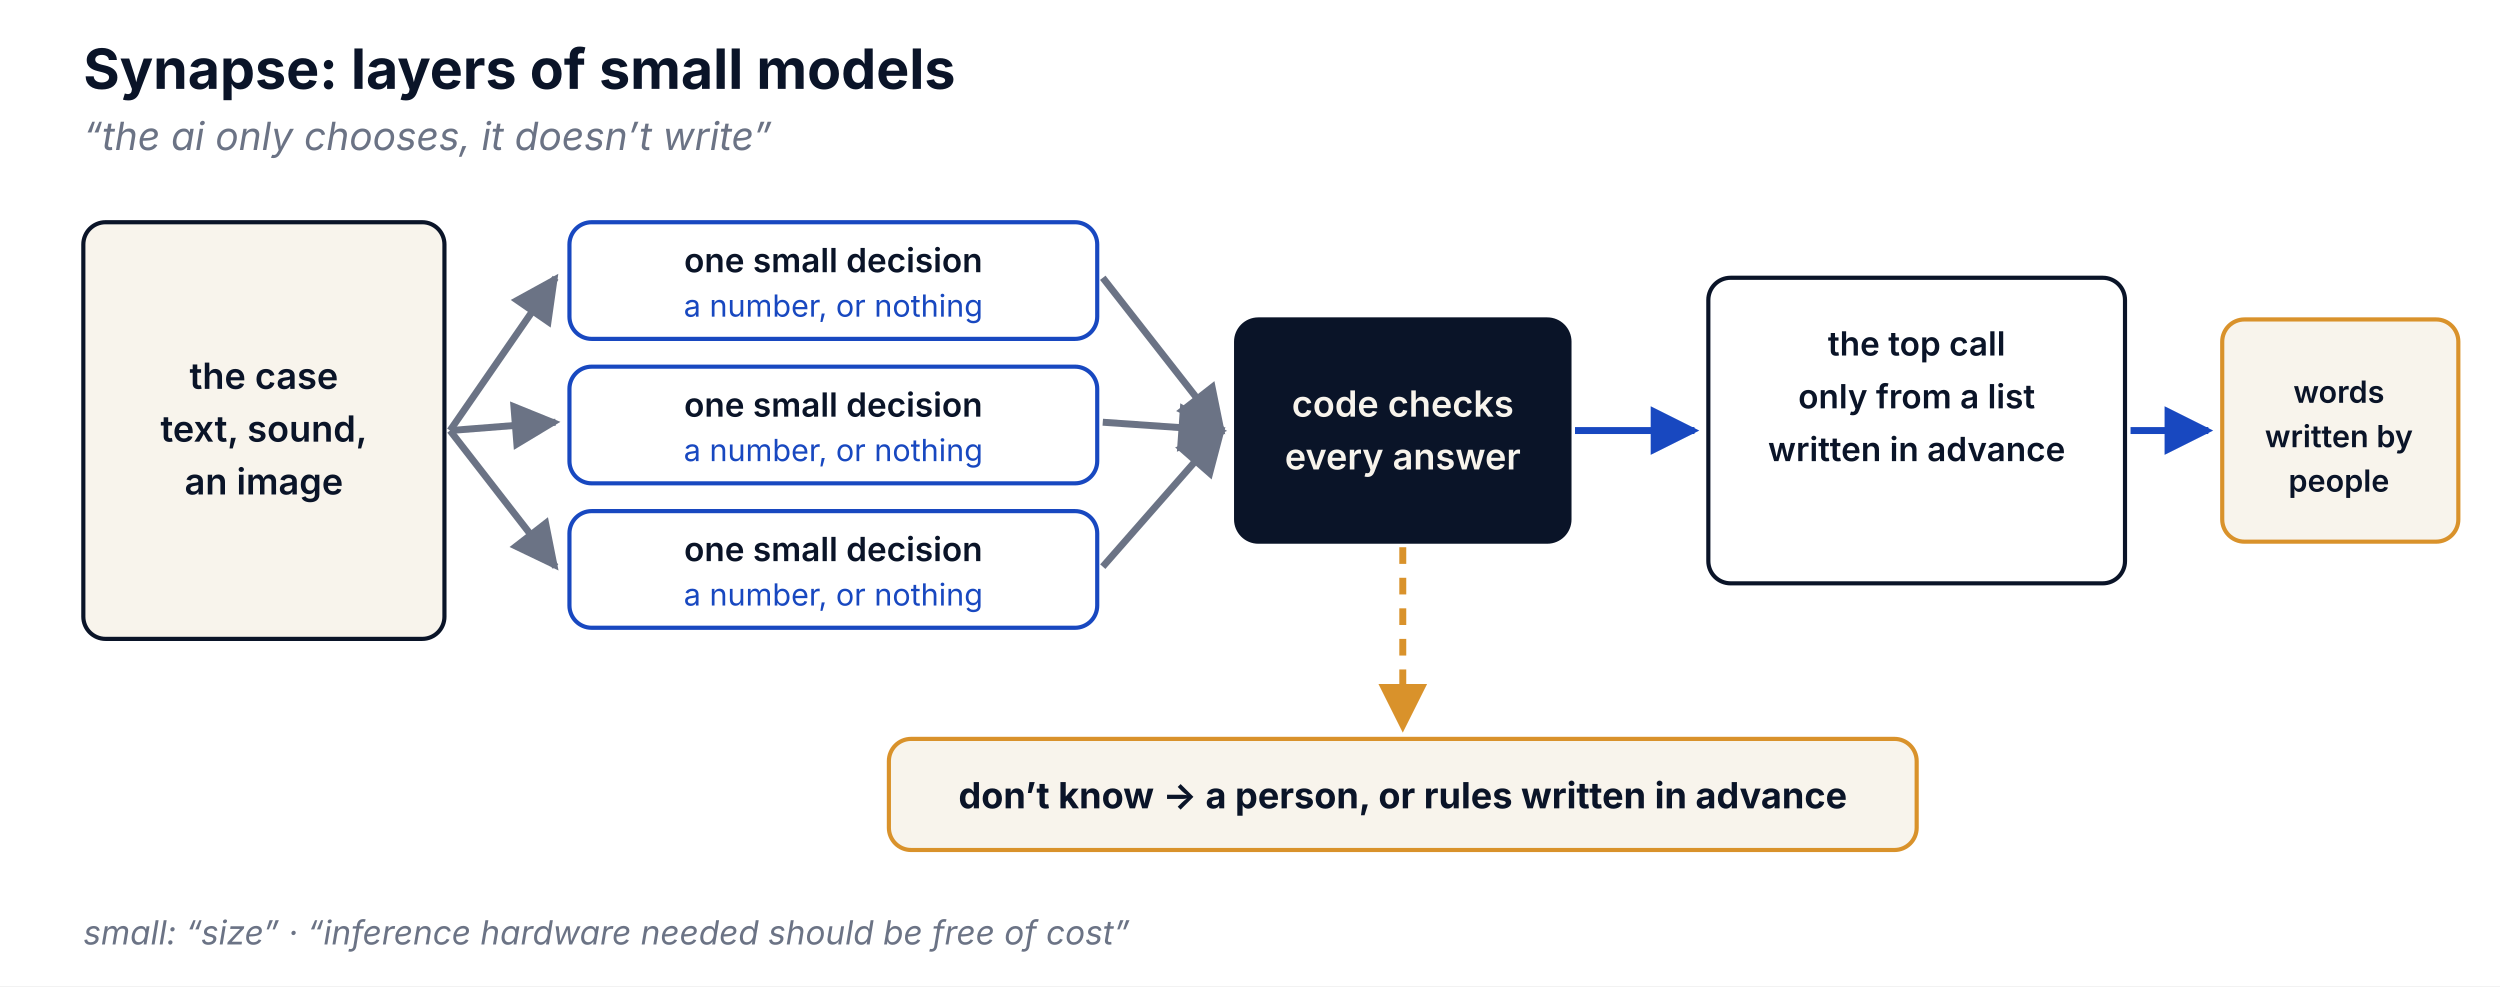
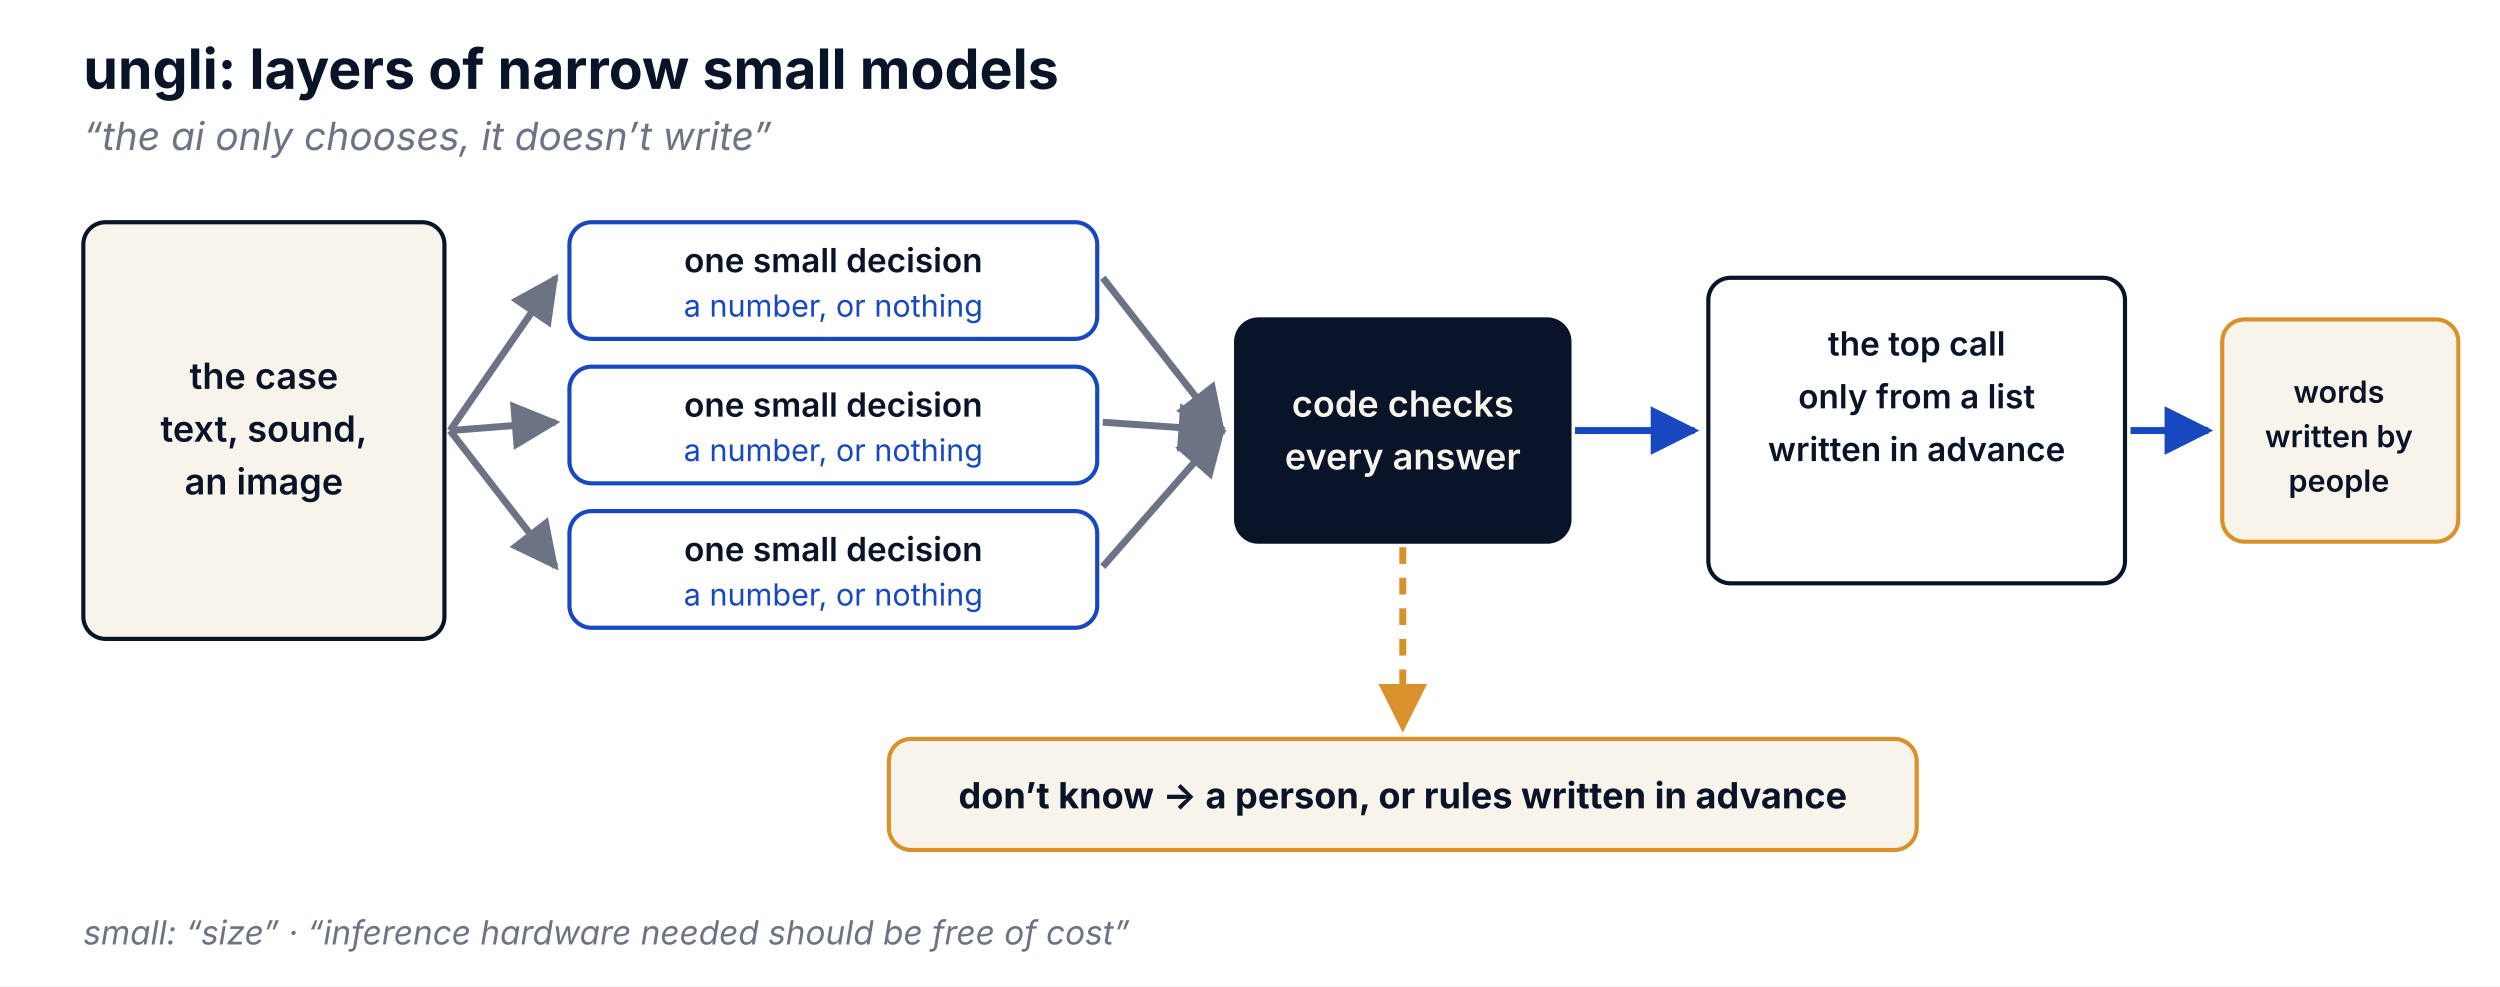
<svg xmlns="http://www.w3.org/2000/svg" width="900" height="355" viewBox="0 0 900 355">
  <defs>
    <marker id="a1848c0" viewBox="0 0 10 10" refX="9" refY="5" markerWidth="7" markerHeight="7" orient="auto">
      <path d="M0,0 L10,5 L0,10 z" fill="#1848c0" />
    </marker>
    <marker id="ad9922b" viewBox="0 0 10 10" refX="9" refY="5" markerWidth="7" markerHeight="7" orient="auto">
      <path d="M0,0 L10,5 L0,10 z" fill="#d9922b" />
    </marker>
    <marker id="a6b7385" viewBox="0 0 10 10" refX="9" refY="5" markerWidth="7" markerHeight="7" orient="auto">
      <path d="M0,0 L10,5 L0,10 z" fill="#6b7385" />
    </marker>
  </defs>
  <rect width="900" height="355" fill="white" />
-   <text x="30" y="32" font-family="Inter, Helvetica, Arial, sans-serif" font-size="20" fill="#0a1428" font-weight="700" text-anchor="start">Synapse: layers of small models</text>
+   <text x="30" y="32" font-family="Inter, Helvetica, Arial, sans-serif" font-size="20" fill="#0a1428" font-weight="700" text-anchor="start">ungli: layers of narrow small models</text>
  <text x="30" y="54" font-family="Inter, Helvetica, Arial, sans-serif" font-size="14" fill="#6b7385" font-weight="400" text-anchor="start" font-style="italic">“the ai only chooses, it doesn’t write”</text>
  <rect x="30" y="80" width="130" height="150" rx="8" fill="#f8f4ec" stroke="#0a1428" stroke-width="1.5" />
  <text x="95" y="140" font-family="Inter, Helvetica, Arial, sans-serif" font-size="13" fill="#0a1428" font-weight="600" text-anchor="middle">the case</text>
  <text x="95" y="159" font-family="Inter, Helvetica, Arial, sans-serif" font-size="13" fill="#0a1428" font-weight="600" text-anchor="middle">text, sound,</text>
  <text x="95" y="178" font-family="Inter, Helvetica, Arial, sans-serif" font-size="13" fill="#0a1428" font-weight="600" text-anchor="middle">an image</text>
  <line x1="162" y1="155" x2="200" y2="100" stroke="#6b7385" stroke-width="2.5" marker-end="url(#a6b7385)" />
  <rect x="205" y="80" width="190" height="42" rx="8" fill="white" stroke="#1848c0" stroke-width="1.5" />
  <text x="300" y="98" font-family="Inter, Helvetica, Arial, sans-serif" font-size="12" fill="#0a1428" font-weight="600" text-anchor="middle">one small decision</text>
  <text x="300" y="114" font-family="Inter, Helvetica, Arial, sans-serif" font-size="11" fill="#1848c0" font-weight="400" text-anchor="middle">a number, or nothing</text>
  <line x1="397" y1="100" x2="440" y2="155" stroke="#6b7385" stroke-width="2.5" marker-end="url(#a6b7385)" />
  <line x1="162" y1="155" x2="200" y2="152" stroke="#6b7385" stroke-width="2.5" marker-end="url(#a6b7385)" />
  <rect x="205" y="132" width="190" height="42" rx="8" fill="white" stroke="#1848c0" stroke-width="1.5" />
  <text x="300" y="150" font-family="Inter, Helvetica, Arial, sans-serif" font-size="12" fill="#0a1428" font-weight="600" text-anchor="middle">one small decision</text>
  <text x="300" y="166" font-family="Inter, Helvetica, Arial, sans-serif" font-size="11" fill="#1848c0" font-weight="400" text-anchor="middle">a number, or nothing</text>
  <line x1="397" y1="152" x2="440" y2="155" stroke="#6b7385" stroke-width="2.5" marker-end="url(#a6b7385)" />
  <line x1="162" y1="155" x2="200" y2="204" stroke="#6b7385" stroke-width="2.5" marker-end="url(#a6b7385)" />
  <rect x="205" y="184" width="190" height="42" rx="8" fill="white" stroke="#1848c0" stroke-width="1.5" />
  <text x="300" y="202" font-family="Inter, Helvetica, Arial, sans-serif" font-size="12" fill="#0a1428" font-weight="600" text-anchor="middle">one small decision</text>
  <text x="300" y="218" font-family="Inter, Helvetica, Arial, sans-serif" font-size="11" fill="#1848c0" font-weight="400" text-anchor="middle">a number, or nothing</text>
  <line x1="397" y1="204" x2="440" y2="155" stroke="#6b7385" stroke-width="2.5" marker-end="url(#a6b7385)" />
  <rect x="445" y="115" width="120" height="80" rx="8" fill="#0a1428" stroke="#0a1428" stroke-width="1.5" />
  <text x="505" y="150" font-family="Inter, Helvetica, Arial, sans-serif" font-size="13" fill="#f8f4ec" font-weight="600" text-anchor="middle">code checks</text>
  <text x="505" y="169" font-family="Inter, Helvetica, Arial, sans-serif" font-size="13" fill="#f8f4ec" font-weight="600" text-anchor="middle">every answer</text>
  <line x1="567" y1="155" x2="610" y2="155" stroke="#1848c0" stroke-width="2.5" marker-end="url(#a1848c0)" />
  <rect x="615" y="100" width="150" height="110" rx="8" fill="white" stroke="#0a1428" stroke-width="1.5" />
  <text x="690" y="128" font-family="Inter, Helvetica, Arial, sans-serif" font-size="12" fill="#0a1428" font-weight="600" text-anchor="middle">the top call</text>
  <text x="690" y="147" font-family="Inter, Helvetica, Arial, sans-serif" font-size="12" fill="#0a1428" font-weight="600" text-anchor="middle">only from a list</text>
  <text x="690" y="166" font-family="Inter, Helvetica, Arial, sans-serif" font-size="12" fill="#0a1428" font-weight="600" text-anchor="middle">written in advance</text>
  <line x1="767" y1="155" x2="795" y2="155" stroke="#1848c0" stroke-width="2.5" marker-end="url(#a1848c0)" />
  <rect x="800" y="115" width="85" height="80" rx="8" fill="#f8f4ec" stroke="#d9922b" stroke-width="1.5" />
  <text x="842" y="145" font-family="Inter, Helvetica, Arial, sans-serif" font-size="11" fill="#0a1428" font-weight="600" text-anchor="middle">words</text>
  <text x="842" y="161" font-family="Inter, Helvetica, Arial, sans-serif" font-size="11" fill="#0a1428" font-weight="600" text-anchor="middle">written by</text>
  <text x="842" y="177" font-family="Inter, Helvetica, Arial, sans-serif" font-size="11" fill="#0a1428" font-weight="600" text-anchor="middle">people</text>
  <line x1="505" y1="197" x2="505" y2="262" stroke="#d9922b" stroke-width="2.5" stroke-dasharray="6 5" marker-end="url(#ad9922b)" />
  <rect x="320" y="266" width="370" height="40" rx="8" fill="#f8f4ec" stroke="#d9922b" stroke-width="1.5" />
  <text x="505" y="291" font-family="Inter, Helvetica, Arial, sans-serif" font-size="13" fill="#0a1428" font-weight="700" text-anchor="middle">don’t know → a person, or rules written in advance</text>
  <text x="30" y="340" font-family="Inter, Helvetica, Arial, sans-serif" font-size="12" fill="#6b7385" font-weight="400" text-anchor="start" font-style="italic">small: “size” · “inference hardware needed should be free of cost”</text>
</svg>
